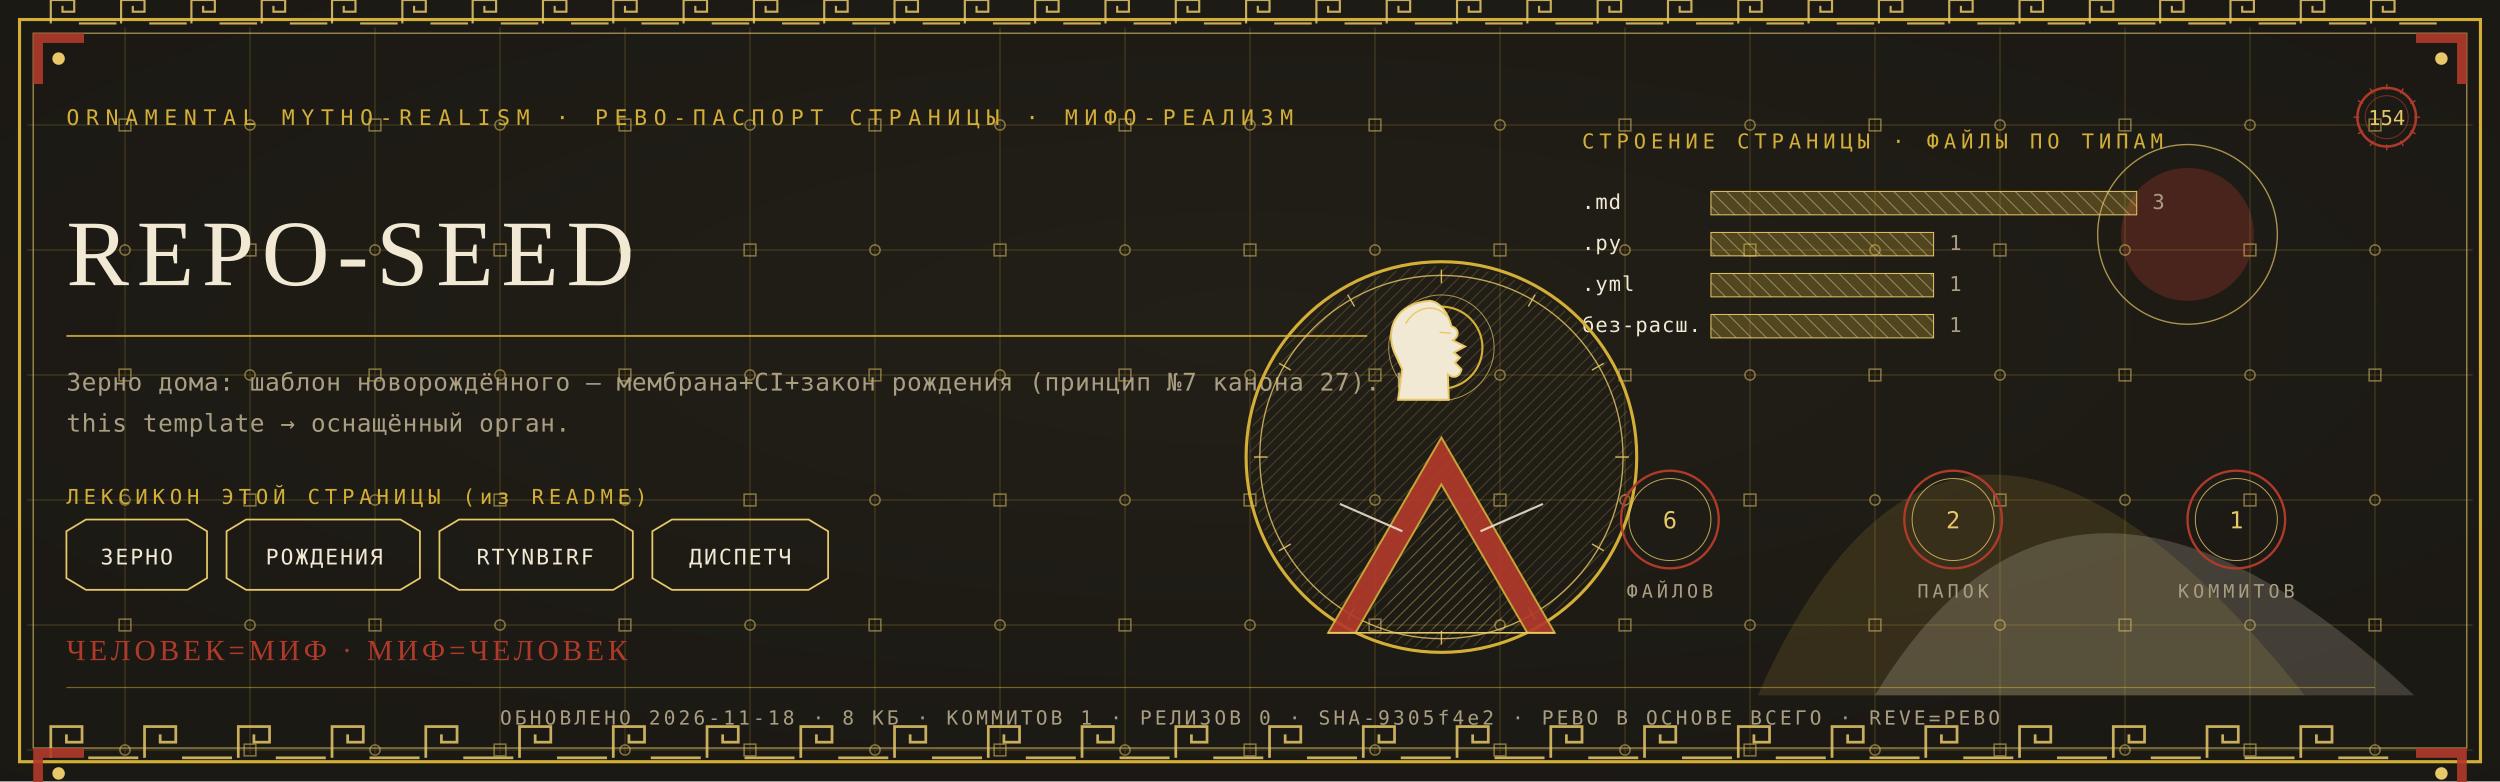
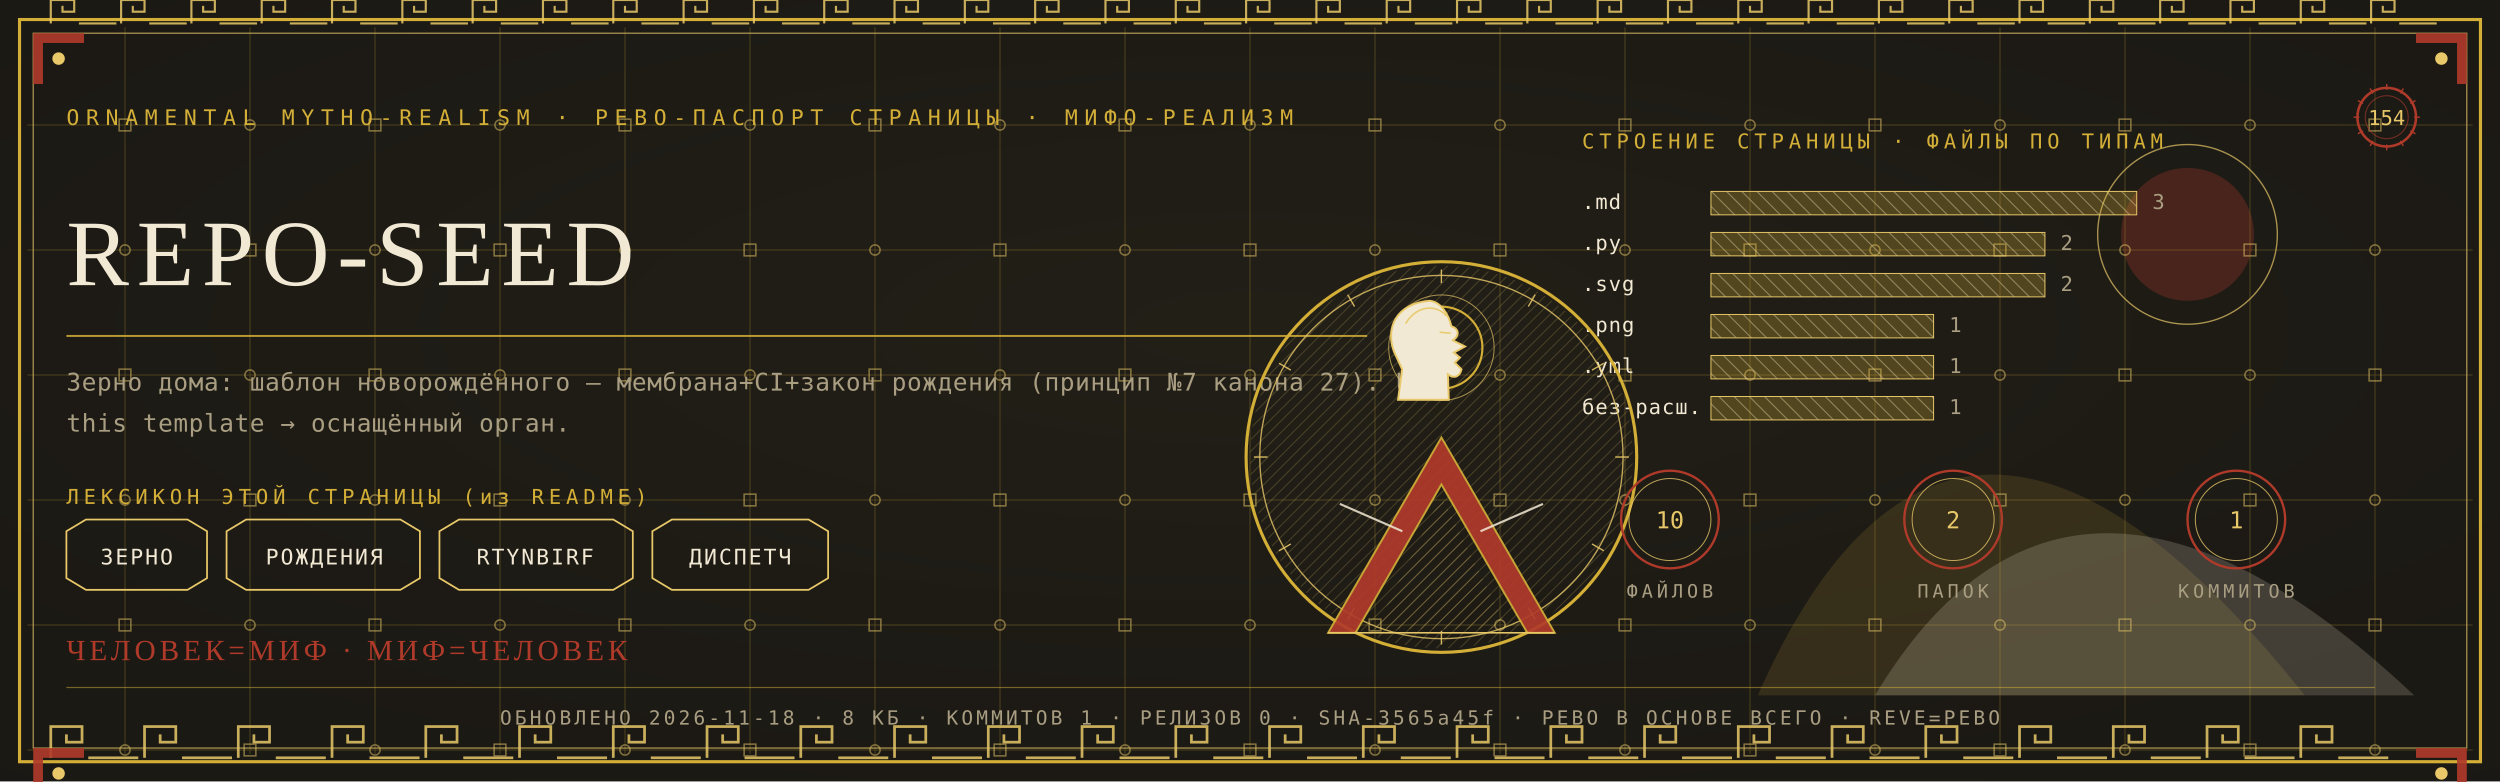
<svg xmlns="http://www.w3.org/2000/svg" viewBox="0 0 1280 400" width="1280" height="400">
  <defs>
    <radialGradient id="rp154" cx="0.5" cy="0.42" r="1.1">
      <stop offset="0" stop-color="#232017" />
      <stop offset="1" stop-color="#171512" />
    </radialGradient>
    <pattern id="hatchm" width="4.2" height="4.2" patternUnits="userSpaceOnUse" patternTransform="rotate(45)">
      <rect width="4.2" height="4.2" fill="none" />
      <line x1="0" y1="0" x2="0" y2="4.2" stroke="#E8C868" stroke-width="0.5" />
    </pattern>
    <pattern id="hatchv" width="5.5" height="5.5" patternUnits="userSpaceOnUse" patternTransform="rotate(-45)">
      <rect width="5.5" height="5.5" fill="none" />
      <line x1="0" y1="0" x2="0" y2="5.5" stroke="#F2E9D4" stroke-width="0.5" />
    </pattern>
  </defs>
  <rect width="1280" height="400" fill="#171512" />
  <rect width="1280" height="400" fill="url(#rp154)" opacity="0.94" />
  <path d="M 900 356 Q 1000 130 1180 356 Z" fill="#D4AF37" opacity="0.14" />
  <path d="M 960 356 Q 1060 190 1236 356 Z" fill="#F2E9D4" opacity="0.18" />
  <circle cx="1120" cy="120" r="34" fill="#B03A2A" opacity="0.30" />
  <circle cx="1120" cy="120" r="46" fill="none" stroke="#E8C868" stroke-width="0.7" opacity="0.7" />
  <g stroke="#D4AF37" stroke-width="0.45" opacity="0.30">
    <line x1="64" y1="14" x2="64" y2="386" />
    <line x1="128" y1="14" x2="128" y2="386" />
    <line x1="192" y1="14" x2="192" y2="386" />
    <line x1="256" y1="14" x2="256" y2="386" />
    <line x1="320" y1="14" x2="320" y2="386" />
    <line x1="384" y1="14" x2="384" y2="386" />
    <line x1="448" y1="14" x2="448" y2="386" />
    <line x1="512" y1="14" x2="512" y2="386" />
    <line x1="576" y1="14" x2="576" y2="386" />
    <line x1="640" y1="14" x2="640" y2="386" />
    <line x1="704" y1="14" x2="704" y2="386" />
    <line x1="768" y1="14" x2="768" y2="386" />
    <line x1="832" y1="14" x2="832" y2="386" />
    <line x1="896" y1="14" x2="896" y2="386" />
    <line x1="960" y1="14" x2="960" y2="386" />
    <line x1="1024" y1="14" x2="1024" y2="386" />
    <line x1="1088" y1="14" x2="1088" y2="386" />
    <line x1="1152" y1="14" x2="1152" y2="386" />
    <line x1="1216" y1="14" x2="1216" y2="386" />
    <line x1="14" y1="64" x2="1266" y2="64" />
    <line x1="14" y1="128" x2="1266" y2="128" />
    <line x1="14" y1="192" x2="1266" y2="192" />
    <line x1="14" y1="256" x2="1266" y2="256" />
    <line x1="14" y1="320" x2="1266" y2="320" />
    <line x1="14" y1="384" x2="1266" y2="384" />
  </g>
  <g fill="none" stroke="#E8C868" stroke-width="0.8" opacity="0.5">
    <rect x="61" y="61" width="6" height="6" />
    <circle cx="64" cy="128" r="2.6" />
    <rect x="61" y="189" width="6" height="6" />
    <circle cx="64" cy="256" r="2.6" />
    <rect x="61" y="317" width="6" height="6" />
    <circle cx="64" cy="384" r="2.6" />
    <circle cx="128" cy="64" r="2.6" />
    <rect x="125" y="125" width="6" height="6" />
    <circle cx="128" cy="192" r="2.6" />
    <rect x="125" y="253" width="6" height="6" />
    <circle cx="128" cy="320" r="2.6" />
    <rect x="125" y="381" width="6" height="6" />
    <rect x="189" y="61" width="6" height="6" />
    <circle cx="192" cy="128" r="2.6" />
    <rect x="189" y="189" width="6" height="6" />
    <circle cx="192" cy="256" r="2.6" />
    <rect x="189" y="317" width="6" height="6" />
    <circle cx="192" cy="384" r="2.6" />
    <circle cx="256" cy="64" r="2.6" />
    <rect x="253" y="125" width="6" height="6" />
    <circle cx="256" cy="192" r="2.6" />
    <rect x="253" y="253" width="6" height="6" />
    <circle cx="256" cy="320" r="2.6" />
    <rect x="253" y="381" width="6" height="6" />
    <rect x="317" y="61" width="6" height="6" />
    <circle cx="320" cy="128" r="2.6" />
    <rect x="317" y="189" width="6" height="6" />
    <circle cx="320" cy="256" r="2.6" />
    <rect x="317" y="317" width="6" height="6" />
    <circle cx="320" cy="384" r="2.6" />
    <circle cx="384" cy="64" r="2.6" />
    <rect x="381" y="125" width="6" height="6" />
    <circle cx="384" cy="192" r="2.6" />
    <rect x="381" y="253" width="6" height="6" />
    <circle cx="384" cy="320" r="2.6" />
    <rect x="381" y="381" width="6" height="6" />
    <rect x="445" y="61" width="6" height="6" />
    <circle cx="448" cy="128" r="2.6" />
    <rect x="445" y="189" width="6" height="6" />
    <circle cx="448" cy="256" r="2.6" />
    <rect x="445" y="317" width="6" height="6" />
    <circle cx="448" cy="384" r="2.6" />
    <circle cx="512" cy="64" r="2.6" />
    <rect x="509" y="125" width="6" height="6" />
    <circle cx="512" cy="192" r="2.6" />
    <rect x="509" y="253" width="6" height="6" />
    <circle cx="512" cy="320" r="2.6" />
    <rect x="509" y="381" width="6" height="6" />
    <rect x="573" y="61" width="6" height="6" />
    <circle cx="576" cy="128" r="2.6" />
    <rect x="573" y="189" width="6" height="6" />
    <circle cx="576" cy="256" r="2.6" />
    <rect x="573" y="317" width="6" height="6" />
    <circle cx="576" cy="384" r="2.6" />
    <circle cx="640" cy="64" r="2.6" />
    <rect x="637" y="125" width="6" height="6" />
    <circle cx="640" cy="192" r="2.6" />
    <rect x="637" y="253" width="6" height="6" />
    <circle cx="640" cy="320" r="2.6" />
    <rect x="637" y="381" width="6" height="6" />
    <rect x="701" y="61" width="6" height="6" />
    <circle cx="704" cy="128" r="2.6" />
    <rect x="701" y="189" width="6" height="6" />
    <circle cx="704" cy="256" r="2.6" />
    <rect x="701" y="317" width="6" height="6" />
    <circle cx="704" cy="384" r="2.6" />
    <circle cx="768" cy="64" r="2.6" />
    <rect x="765" y="125" width="6" height="6" />
    <circle cx="768" cy="192" r="2.6" />
    <rect x="765" y="253" width="6" height="6" />
    <circle cx="768" cy="320" r="2.6" />
    <rect x="765" y="381" width="6" height="6" />
    <rect x="829" y="61" width="6" height="6" />
    <circle cx="832" cy="128" r="2.6" />
    <rect x="829" y="189" width="6" height="6" />
    <circle cx="832" cy="256" r="2.6" />
    <rect x="829" y="317" width="6" height="6" />
    <circle cx="832" cy="384" r="2.6" />
    <circle cx="896" cy="64" r="2.6" />
    <rect x="893" y="125" width="6" height="6" />
    <circle cx="896" cy="192" r="2.6" />
    <rect x="893" y="253" width="6" height="6" />
    <circle cx="896" cy="320" r="2.6" />
    <rect x="893" y="381" width="6" height="6" />
    <rect x="957" y="61" width="6" height="6" />
    <circle cx="960" cy="128" r="2.6" />
    <rect x="957" y="189" width="6" height="6" />
    <circle cx="960" cy="256" r="2.6" />
    <rect x="957" y="317" width="6" height="6" />
    <circle cx="960" cy="384" r="2.6" />
    <circle cx="1024" cy="64" r="2.6" />
    <rect x="1021" y="125" width="6" height="6" />
    <circle cx="1024" cy="192" r="2.6" />
    <rect x="1021" y="253" width="6" height="6" />
    <circle cx="1024" cy="320" r="2.6" />
    <rect x="1021" y="381" width="6" height="6" />
    <rect x="1085" y="61" width="6" height="6" />
    <circle cx="1088" cy="128" r="2.6" />
    <rect x="1085" y="189" width="6" height="6" />
    <circle cx="1088" cy="256" r="2.6" />
    <rect x="1085" y="317" width="6" height="6" />
    <circle cx="1088" cy="384" r="2.6" />
    <circle cx="1152" cy="64" r="2.6" />
    <rect x="1149" y="125" width="6" height="6" />
    <circle cx="1152" cy="192" r="2.6" />
    <rect x="1149" y="253" width="6" height="6" />
    <circle cx="1152" cy="320" r="2.6" />
    <rect x="1149" y="381" width="6" height="6" />
    <rect x="1213" y="61" width="6" height="6" />
    <circle cx="1216" cy="128" r="2.6" />
    <rect x="1213" y="189" width="6" height="6" />
    <circle cx="1216" cy="256" r="2.6" />
    <rect x="1213" y="317" width="6" height="6" />
    <circle cx="1216" cy="384" r="2.6" />
  </g>
  <rect x="10" y="10" width="1260" height="380" fill="none" stroke="#D4AF37" stroke-width="1.6" />
  <rect x="17" y="17" width="1246" height="366" fill="none" stroke="#E8C868" stroke-width="0.6" opacity="0.75" />
  <g fill="none" stroke="#E8C868" stroke-width="1.4" opacity="0.85">
    <path d="M 26 388 L 26 372 L 42 372 L 42 380.0 L 34.0 380.0 L 34.0 376.0" />
    <line x1="45.2" y1="388" x2="70.8" y2="388" />
    <path d="M 74 388 L 74 372 L 90 372 L 90 380.0 L 82.0 380.0 L 82.0 376.0" />
    <line x1="93.2" y1="388" x2="118.8" y2="388" />
    <path d="M 122 388 L 122 372 L 138 372 L 138 380.0 L 130.0 380.0 L 130.0 376.0" />
    <line x1="141.2" y1="388" x2="166.8" y2="388" />
    <path d="M 170 388 L 170 372 L 186 372 L 186 380.0 L 178.0 380.0 L 178.0 376.0" />
    <line x1="189.2" y1="388" x2="214.8" y2="388" />
    <path d="M 218 388 L 218 372 L 234 372 L 234 380.0 L 226.0 380.0 L 226.0 376.0" />
    <line x1="237.2" y1="388" x2="262.8" y2="388" />
    <path d="M 266 388 L 266 372 L 282 372 L 282 380.0 L 274.0 380.0 L 274.0 376.0" />
    <line x1="285.2" y1="388" x2="310.8" y2="388" />
    <path d="M 314 388 L 314 372 L 330 372 L 330 380.0 L 322.0 380.0 L 322.0 376.0" />
    <line x1="333.2" y1="388" x2="358.8" y2="388" />
    <path d="M 362 388 L 362 372 L 378 372 L 378 380.0 L 370.0 380.0 L 370.0 376.0" />
    <line x1="381.2" y1="388" x2="406.8" y2="388" />
    <path d="M 410 388 L 410 372 L 426 372 L 426 380.0 L 418.0 380.0 L 418.0 376.0" />
    <line x1="429.2" y1="388" x2="454.8" y2="388" />
    <path d="M 458 388 L 458 372 L 474 372 L 474 380.0 L 466.0 380.0 L 466.0 376.0" />
    <line x1="477.2" y1="388" x2="502.8" y2="388" />
    <path d="M 506 388 L 506 372 L 522 372 L 522 380.0 L 514.0 380.0 L 514.0 376.0" />
    <line x1="525.2" y1="388" x2="550.8" y2="388" />
    <path d="M 554 388 L 554 372 L 570 372 L 570 380.0 L 562.0 380.0 L 562.0 376.0" />
    <line x1="573.2" y1="388" x2="598.8" y2="388" />
    <path d="M 602 388 L 602 372 L 618 372 L 618 380.0 L 610.0 380.0 L 610.0 376.0" />
    <line x1="621.2" y1="388" x2="646.8" y2="388" />
    <path d="M 650 388 L 650 372 L 666 372 L 666 380.0 L 658.0 380.0 L 658.0 376.0" />
    <line x1="669.2" y1="388" x2="694.8" y2="388" />
    <path d="M 698 388 L 698 372 L 714 372 L 714 380.0 L 706.0 380.0 L 706.0 376.0" />
    <line x1="717.2" y1="388" x2="742.8" y2="388" />
    <path d="M 746 388 L 746 372 L 762 372 L 762 380.0 L 754.0 380.0 L 754.0 376.0" />
    <line x1="765.2" y1="388" x2="790.8" y2="388" />
    <path d="M 794 388 L 794 372 L 810 372 L 810 380.0 L 802.0 380.0 L 802.0 376.0" />
    <line x1="813.2" y1="388" x2="838.8" y2="388" />
    <path d="M 842 388 L 842 372 L 858 372 L 858 380.0 L 850.0 380.0 L 850.0 376.0" />
    <line x1="861.2" y1="388" x2="886.8" y2="388" />
    <path d="M 890 388 L 890 372 L 906 372 L 906 380.0 L 898.0 380.0 L 898.0 376.0" />
    <line x1="909.2" y1="388" x2="934.8" y2="388" />
    <path d="M 938 388 L 938 372 L 954 372 L 954 380.0 L 946.0 380.0 L 946.0 376.0" />
    <line x1="957.2" y1="388" x2="982.8" y2="388" />
    <path d="M 986 388 L 986 372 L 1002 372 L 1002 380.0 L 994.0 380.0 L 994.0 376.0" />
    <line x1="1005.2" y1="388" x2="1030.8" y2="388" />
    <path d="M 1034 388 L 1034 372 L 1050 372 L 1050 380.0 L 1042.0 380.0 L 1042.0 376.0" />
    <line x1="1053.2" y1="388" x2="1078.8" y2="388" />
    <path d="M 1082 388 L 1082 372 L 1098 372 L 1098 380.0 L 1090.0 380.0 L 1090.0 376.0" />
    <line x1="1101.2" y1="388" x2="1126.8" y2="388" />
    <path d="M 1130 388 L 1130 372 L 1146 372 L 1146 380.0 L 1138.0 380.0 L 1138.0 376.0" />
    <line x1="1149.2" y1="388" x2="1174.8" y2="388" />
    <path d="M 1178 388 L 1178 372 L 1194 372 L 1194 380.0 L 1186.0 380.0 L 1186.0 376.0" />
    <line x1="1197.2" y1="388" x2="1222.8" y2="388" />
  </g>
  <g fill="none" stroke="#E8C868" stroke-width="1.1" opacity="0.85">
    <path d="M 26 12 L 26 0 L 38 0 L 38 6.0 L 32.0 6.0 L 32.0 3.0" />
    <line x1="40.4" y1="12" x2="59.6" y2="12" />
    <path d="M 62 12 L 62 0 L 74 0 L 74 6.0 L 68.0 6.0 L 68.0 3.0" />
    <line x1="76.4" y1="12" x2="95.6" y2="12" />
    <path d="M 98 12 L 98 0 L 110 0 L 110 6.0 L 104.0 6.0 L 104.0 3.0" />
    <line x1="112.4" y1="12" x2="131.6" y2="12" />
    <path d="M 134 12 L 134 0 L 146 0 L 146 6.0 L 140.0 6.0 L 140.0 3.0" />
    <line x1="148.4" y1="12" x2="167.6" y2="12" />
    <path d="M 170 12 L 170 0 L 182 0 L 182 6.0 L 176.0 6.0 L 176.0 3.0" />
    <line x1="184.4" y1="12" x2="203.6" y2="12" />
    <path d="M 206 12 L 206 0 L 218 0 L 218 6.0 L 212.0 6.0 L 212.0 3.0" />
    <line x1="220.4" y1="12" x2="239.6" y2="12" />
    <path d="M 242 12 L 242 0 L 254 0 L 254 6.0 L 248.0 6.0 L 248.0 3.0" />
    <line x1="256.4" y1="12" x2="275.6" y2="12" />
    <path d="M 278 12 L 278 0 L 290 0 L 290 6.0 L 284.0 6.0 L 284.0 3.0" />
    <line x1="292.4" y1="12" x2="311.6" y2="12" />
    <path d="M 314 12 L 314 0 L 326 0 L 326 6.0 L 320.0 6.0 L 320.0 3.0" />
    <line x1="328.4" y1="12" x2="347.6" y2="12" />
    <path d="M 350 12 L 350 0 L 362 0 L 362 6.0 L 356.0 6.0 L 356.0 3.0" />
    <line x1="364.4" y1="12" x2="383.6" y2="12" />
    <path d="M 386 12 L 386 0 L 398 0 L 398 6.0 L 392.0 6.0 L 392.0 3.0" />
    <line x1="400.4" y1="12" x2="419.6" y2="12" />
    <path d="M 422 12 L 422 0 L 434 0 L 434 6.0 L 428.0 6.0 L 428.0 3.0" />
    <line x1="436.4" y1="12" x2="455.6" y2="12" />
    <path d="M 458 12 L 458 0 L 470 0 L 470 6.0 L 464.0 6.0 L 464.0 3.0" />
    <line x1="472.4" y1="12" x2="491.6" y2="12" />
    <path d="M 494 12 L 494 0 L 506 0 L 506 6.0 L 500.0 6.0 L 500.0 3.0" />
    <line x1="508.4" y1="12" x2="527.6" y2="12" />
    <path d="M 530 12 L 530 0 L 542 0 L 542 6.0 L 536.0 6.0 L 536.0 3.0" />
    <line x1="544.4" y1="12" x2="563.6" y2="12" />
    <path d="M 566 12 L 566 0 L 578 0 L 578 6.0 L 572.0 6.0 L 572.0 3.0" />
    <line x1="580.4" y1="12" x2="599.6" y2="12" />
    <path d="M 602 12 L 602 0 L 614 0 L 614 6.0 L 608.0 6.0 L 608.0 3.0" />
    <line x1="616.4" y1="12" x2="635.6" y2="12" />
    <path d="M 638 12 L 638 0 L 650 0 L 650 6.0 L 644.0 6.0 L 644.0 3.0" />
    <line x1="652.4" y1="12" x2="671.6" y2="12" />
    <path d="M 674 12 L 674 0 L 686 0 L 686 6.0 L 680.0 6.0 L 680.0 3.0" />
    <line x1="688.4" y1="12" x2="707.6" y2="12" />
    <path d="M 710 12 L 710 0 L 722 0 L 722 6.0 L 716.0 6.0 L 716.0 3.0" />
    <line x1="724.4" y1="12" x2="743.6" y2="12" />
    <path d="M 746 12 L 746 0 L 758 0 L 758 6.0 L 752.0 6.0 L 752.0 3.0" />
    <line x1="760.4" y1="12" x2="779.6" y2="12" />
    <path d="M 782 12 L 782 0 L 794 0 L 794 6.0 L 788.0 6.0 L 788.0 3.0" />
    <line x1="796.4" y1="12" x2="815.6" y2="12" />
    <path d="M 818 12 L 818 0 L 830 0 L 830 6.0 L 824.0 6.0 L 824.0 3.0" />
    <line x1="832.4" y1="12" x2="851.6" y2="12" />
    <path d="M 854 12 L 854 0 L 866 0 L 866 6.0 L 860.0 6.0 L 860.0 3.0" />
    <line x1="868.4" y1="12" x2="887.6" y2="12" />
    <path d="M 890 12 L 890 0 L 902 0 L 902 6.0 L 896.0 6.0 L 896.0 3.0" />
    <line x1="904.4" y1="12" x2="923.6" y2="12" />
    <path d="M 926 12 L 926 0 L 938 0 L 938 6.0 L 932.0 6.0 L 932.0 3.0" />
    <line x1="940.4" y1="12" x2="959.6" y2="12" />
    <path d="M 962 12 L 962 0 L 974 0 L 974 6.0 L 968.0 6.0 L 968.0 3.0" />
    <line x1="976.4" y1="12" x2="995.6" y2="12" />
    <path d="M 998 12 L 998 0 L 1010 0 L 1010 6.0 L 1004.0 6.0 L 1004.0 3.0" />
    <line x1="1012.4" y1="12" x2="1031.6" y2="12" />
    <path d="M 1034 12 L 1034 0 L 1046 0 L 1046 6.0 L 1040.0 6.0 L 1040.0 3.0" />
    <line x1="1048.4" y1="12" x2="1067.6" y2="12" />
    <path d="M 1070 12 L 1070 0 L 1082 0 L 1082 6.0 L 1076.0 6.0 L 1076.0 3.0" />
    <line x1="1084.4" y1="12" x2="1103.6" y2="12" />
    <path d="M 1106 12 L 1106 0 L 1118 0 L 1118 6.0 L 1112.0 6.0 L 1112.0 3.0" />
    <line x1="1120.4" y1="12" x2="1139.6" y2="12" />
    <path d="M 1142 12 L 1142 0 L 1154 0 L 1154 6.0 L 1148.0 6.0 L 1148.0 3.0" />
    <line x1="1156.4" y1="12" x2="1175.6" y2="12" />
    <path d="M 1178 12 L 1178 0 L 1190 0 L 1190 6.0 L 1184.0 6.0 L 1184.0 3.0" />
    <line x1="1192.4" y1="12" x2="1211.6" y2="12" />
    <path d="M 1214 12 L 1214 0 L 1226 0 L 1226 6.0 L 1220.0 6.0 L 1220.0 3.0" />
    <line x1="1228.4" y1="12" x2="1247.6" y2="12" />
  </g>
  <g transform="translate(17,17) scale(1,1)">
    <path d="M 0 0 L 26 0 L 26 5 L 5 5 L 5 26 L 0 26 Z" fill="#B03A2A" opacity="0.9" />
    <circle cx="13" cy="13" r="3.2" fill="#E8C868" />
  </g>
  <g transform="translate(1263,17) scale(-1,1)">
    <path d="M 0 0 L 26 0 L 26 5 L 5 5 L 5 26 L 0 26 Z" fill="#B03A2A" opacity="0.9" />
    <circle cx="13" cy="13" r="3.2" fill="#E8C868" />
  </g>
  <g transform="translate(17,383) scale(1,1)">
    <path d="M 0 0 L 26 0 L 26 5 L 5 5 L 5 26 L 0 26 Z" fill="#B03A2A" opacity="0.9" />
    <circle cx="13" cy="13" r="3.2" fill="#E8C868" />
  </g>
  <g transform="translate(1263,383) scale(-1,1)">
    <path d="M 0 0 L 26 0 L 26 5 L 5 5 L 5 26 L 0 26 Z" fill="#B03A2A" opacity="0.9" />
    <circle cx="13" cy="13" r="3.2" fill="#E8C868" />
  </g>
  <text x="34" y="64" font-family="'Cascadia Mono', ui-monospace, Consolas, monospace" font-size="11" fill="#D4AF37" letter-spacing="3.4">ORNAMENTAL MYTHO-REALISM · РЕВО-ПАСПОРТ СТРАНИЦЫ · МИФО-РЕАЛИЗМ</text>
  <g transform="translate(1222,60)">
    <circle r="15" fill="none" stroke="#B03A2A" stroke-width="1.3" />
    <circle r="11" fill="none" stroke="#B03A2A" stroke-width="0.55" opacity="0.6" />
    <text y="4" text-anchor="middle" font-family="'Cascadia Mono', ui-monospace, Consolas, monospace" font-size="10.5" fill="#E8C868">154</text>
    <g stroke="#B03A2A" stroke-width="0.7">
      <line x1="0" y1="-17" x2="0" y2="-14" transform="rotate(0)" />
      <line x1="0" y1="-17" x2="0" y2="-14" transform="rotate(30)" />
      <line x1="0" y1="-17" x2="0" y2="-14" transform="rotate(60)" />
      <line x1="0" y1="-17" x2="0" y2="-14" transform="rotate(90)" />
      <line x1="0" y1="-17" x2="0" y2="-14" transform="rotate(120)" />
      <line x1="0" y1="-17" x2="0" y2="-14" transform="rotate(150)" />
      <line x1="0" y1="-17" x2="0" y2="-14" transform="rotate(180)" />
      <line x1="0" y1="-17" x2="0" y2="-14" transform="rotate(210)" />
      <line x1="0" y1="-17" x2="0" y2="-14" transform="rotate(240)" />
      <line x1="0" y1="-17" x2="0" y2="-14" transform="rotate(270)" />
      <line x1="0" y1="-17" x2="0" y2="-14" transform="rotate(300)" />
      <line x1="0" y1="-17" x2="0" y2="-14" transform="rotate(330)" />
    </g>
  </g>
  <text x="34" y="146" font-family="Georgia, 'Times New Roman', serif" font-size="48.0" fill="#F2E9D4" letter-spacing="4">REPO-SEED</text>
  <line x1="34" y1="172" x2="700" y2="172" stroke="#D4AF37" stroke-width="1" opacity="0.85" />
  <text x="34" y="200" font-family="'Cascadia Mono', ui-monospace, Consolas, monospace" font-size="12.5" fill="#A99E82" letter-spacing="0.3">Зерно дома: шаблон новорождённого — мембрана+CI+закон рождения (принцип №7 канона 27). Use</text>
  <text x="34" y="221" font-family="'Cascadia Mono', ui-monospace, Consolas, monospace" font-size="12.5" fill="#A99E82" letter-spacing="0.3">this template → оснащённый орган.</text>
  <text x="34" y="258" font-family="'Cascadia Mono', ui-monospace, Consolas, monospace" font-size="10.5" fill="#D4AF37" letter-spacing="2.5">ЛЕКСИКОН ЭТОЙ СТРАНИЦЫ (из README)</text>
  <path d="M 34 272 L 44 266 L 96 266 L 106 272 L 106 296 L 96 302 L 44 302 L 34 296 Z" fill="none" stroke="#E8C868" stroke-width="0.9" />
  <text x="70" y="289" text-anchor="middle" font-family="'Cascadia Mono', ui-monospace, Consolas, monospace" font-size="11" fill="#F2E9D4" letter-spacing="1">ЗЕРНО</text>
  <path d="M 116 272 L 126 266 L 205 266 L 215 272 L 215 296 L 205 302 L 126 302 L 116 296 Z" fill="none" stroke="#E8C868" stroke-width="0.9" />
  <text x="166" y="289" text-anchor="middle" font-family="'Cascadia Mono', ui-monospace, Consolas, monospace" font-size="11" fill="#F2E9D4" letter-spacing="1">РОЖДЕНИЯ</text>
  <path d="M 225 272 L 235 266 L 314 266 L 324 272 L 324 296 L 314 302 L 235 302 L 225 296 Z" fill="none" stroke="#E8C868" stroke-width="0.9" />
  <text x="274" y="289" text-anchor="middle" font-family="'Cascadia Mono', ui-monospace, Consolas, monospace" font-size="11" fill="#F2E9D4" letter-spacing="1">RTYNBIRF</text>
  <path d="M 334 272 L 344 266 L 414 266 L 424 272 L 424 296 L 414 302 L 344 302 L 334 296 Z" fill="none" stroke="#E8C868" stroke-width="0.9" />
  <text x="379" y="289" text-anchor="middle" font-family="'Cascadia Mono', ui-monospace, Consolas, monospace" font-size="11" fill="#F2E9D4" letter-spacing="1">ДИСПЕТЧ</text>
  <text x="810" y="76" font-family="'Cascadia Mono', ui-monospace, Consolas, monospace" font-size="10.5" fill="#D4AF37" letter-spacing="2.5">СТРОЕНИЕ СТРАНИЦЫ · ФАЙЛЫ ПО ТИПАМ</text>
  <text x="810" y="107" font-family="'Cascadia Mono', ui-monospace, Consolas, monospace" font-size="10.5" fill="#F2E9D4" letter-spacing="0.5">.md</text>
  <rect x="876" y="98" width="218" height="12" fill="url(#hatchv)" opacity="0.9" />
  <rect x="876" y="98" width="218" height="12" fill="#D4AF37" opacity="0.28" />
  <rect x="876" y="98" width="218" height="12" fill="none" stroke="#E8C868" stroke-width="0.5" />
  <text x="1102" y="107" font-family="'Cascadia Mono', ui-monospace, Consolas, monospace" font-size="10.5" fill="#A99E82">3</text>
  <text x="810" y="128" font-family="'Cascadia Mono', ui-monospace, Consolas, monospace" font-size="10.5" fill="#F2E9D4" letter-spacing="0.5">.py</text>
-   <rect x="876" y="119" width="114" height="12" fill="url(#hatchv)" opacity="0.9" />
-   <rect x="876" y="119" width="114" height="12" fill="#D4AF37" opacity="0.28" />
-   <rect x="876" y="119" width="114" height="12" fill="none" stroke="#E8C868" stroke-width="0.5" />
-   <text x="998" y="128" font-family="'Cascadia Mono', ui-monospace, Consolas, monospace" font-size="10.5" fill="#A99E82">1</text>
-   <text x="810" y="149" font-family="'Cascadia Mono', ui-monospace, Consolas, monospace" font-size="10.5" fill="#F2E9D4" letter-spacing="0.5">.yml</text>
-   <rect x="876" y="140" width="114" height="12" fill="url(#hatchv)" opacity="0.9" />
-   <rect x="876" y="140" width="114" height="12" fill="#D4AF37" opacity="0.28" />
-   <rect x="876" y="140" width="114" height="12" fill="none" stroke="#E8C868" stroke-width="0.5" />
-   <text x="998" y="149" font-family="'Cascadia Mono', ui-monospace, Consolas, monospace" font-size="10.5" fill="#A99E82">1</text>
-   <text x="810" y="170" font-family="'Cascadia Mono', ui-monospace, Consolas, monospace" font-size="10.5" fill="#F2E9D4" letter-spacing="0.5">без-расш.</text>
+   <rect x="876" y="119" width="171" height="12" fill="url(#hatchv)" opacity="0.9" />
+   <rect x="876" y="119" width="171" height="12" fill="#D4AF37" opacity="0.28" />
+   <rect x="876" y="119" width="171" height="12" fill="none" stroke="#E8C868" stroke-width="0.5" />
+   <text x="1055" y="128" font-family="'Cascadia Mono', ui-monospace, Consolas, monospace" font-size="10.5" fill="#A99E82">2</text>
+   <text x="810" y="149" font-family="'Cascadia Mono', ui-monospace, Consolas, monospace" font-size="10.5" fill="#F2E9D4" letter-spacing="0.5">.svg</text>
+   <rect x="876" y="140" width="171" height="12" fill="url(#hatchv)" opacity="0.9" />
+   <rect x="876" y="140" width="171" height="12" fill="#D4AF37" opacity="0.28" />
+   <rect x="876" y="140" width="171" height="12" fill="none" stroke="#E8C868" stroke-width="0.5" />
+   <text x="1055" y="149" font-family="'Cascadia Mono', ui-monospace, Consolas, monospace" font-size="10.5" fill="#A99E82">2</text>
+   <text x="810" y="170" font-family="'Cascadia Mono', ui-monospace, Consolas, monospace" font-size="10.5" fill="#F2E9D4" letter-spacing="0.5">.png</text>
  <rect x="876" y="161" width="114" height="12" fill="url(#hatchv)" opacity="0.9" />
  <rect x="876" y="161" width="114" height="12" fill="#D4AF37" opacity="0.28" />
  <rect x="876" y="161" width="114" height="12" fill="none" stroke="#E8C868" stroke-width="0.5" />
  <text x="998" y="170" font-family="'Cascadia Mono', ui-monospace, Consolas, monospace" font-size="10.5" fill="#A99E82">1</text>
+   <text x="810" y="191" font-family="'Cascadia Mono', ui-monospace, Consolas, monospace" font-size="10.5" fill="#F2E9D4" letter-spacing="0.5">.yml</text>
+   <rect x="876" y="182" width="114" height="12" fill="url(#hatchv)" opacity="0.9" />
+   <rect x="876" y="182" width="114" height="12" fill="#D4AF37" opacity="0.28" />
+   <rect x="876" y="182" width="114" height="12" fill="none" stroke="#E8C868" stroke-width="0.5" />
+   <text x="998" y="191" font-family="'Cascadia Mono', ui-monospace, Consolas, monospace" font-size="10.5" fill="#A99E82">1</text>
+   <text x="810" y="212" font-family="'Cascadia Mono', ui-monospace, Consolas, monospace" font-size="10.5" fill="#F2E9D4" letter-spacing="0.5">без-расш.</text>
+   <rect x="876" y="203" width="114" height="12" fill="url(#hatchv)" opacity="0.9" />
+   <rect x="876" y="203" width="114" height="12" fill="#D4AF37" opacity="0.28" />
+   <rect x="876" y="203" width="114" height="12" fill="none" stroke="#E8C868" stroke-width="0.5" />
+   <text x="998" y="212" font-family="'Cascadia Mono', ui-monospace, Consolas, monospace" font-size="10.5" fill="#A99E82">1</text>
  <g transform="translate(738,234)">
    <circle r="100" fill="none" stroke="#D4AF37" stroke-width="1.6" />
    <circle r="93" fill="none" stroke="#E8C868" stroke-width="0.7" opacity="0.8" />
    <circle r="98" fill="url(#hatchm)" opacity="0.4" />
    <g stroke="#E8C868" stroke-width="0.7" opacity="0.9">
      <line x1="0" y1="-96" x2="0" y2="-89" transform="rotate(0)" />
      <line x1="0" y1="-96" x2="0" y2="-89" transform="rotate(30)" />
      <line x1="0" y1="-96" x2="0" y2="-89" transform="rotate(60)" />
      <line x1="0" y1="-96" x2="0" y2="-89" transform="rotate(90)" />
      <line x1="0" y1="-96" x2="0" y2="-89" transform="rotate(120)" />
      <line x1="0" y1="-96" x2="0" y2="-89" transform="rotate(150)" />
      <line x1="0" y1="-96" x2="0" y2="-89" transform="rotate(180)" />
      <line x1="0" y1="-96" x2="0" y2="-89" transform="rotate(210)" />
      <line x1="0" y1="-96" x2="0" y2="-89" transform="rotate(240)" />
      <line x1="0" y1="-96" x2="0" y2="-89" transform="rotate(270)" />
      <line x1="0" y1="-96" x2="0" y2="-89" transform="rotate(300)" />
      <line x1="0" y1="-96" x2="0" y2="-89" transform="rotate(330)" />
    </g>
    <circle cy="-56" r="21" fill="none" stroke="#D4AF37" stroke-width="1.1" />
    <circle cy="-56" r="27" fill="none" stroke="#E8C868" stroke-width="0.5" opacity="0.7" />
    <path d="M -6.0 -80.0 C -23.5 -78.7 -28.7 -65.7 -24.3 -54.0 L -20.1 -44.9 L -22.2 -29.3 L 3.8 -29.3 L 3.3 -42.3 C 6.9 -39.7 9.5 -41.5 10.3 -44.9 L 6.9 -48.3 L 9.5 -50.9 L 6.4 -53.5 L 12.1 -56.6 L 5.9 -59.7 C 9.5 -62.3 9.0 -65.7 5.1 -67.0 C 3.8 -72.7 -0.1 -79.5 -6.0 -80.0 Z" fill="#F2E9D4" stroke="#E8C868" stroke-width="1.0" />
    <g fill="none" stroke="#E8C868" stroke-width="0.8" opacity="0.95">
      <path d="M -18.3 -68.3 C -13.1 -77.4 -2.7 -78.7 2.5 -72.2" />
      <path d="M -0.9 -63.9 L 4.8 -63.4" />
    </g>
    <path d="M -58.0 90.0 L 0 -10.0 L 58.0 90.0 L 44.0 90.0 L 0 14.0 L -44.0 90.0 Z" fill="#B03A2A" opacity="0.92" stroke="#D4AF37" stroke-width="1.0" />
    <path d="M -34.0 88.0 L 0 20.0 L 34.0 88.0" fill="url(#hatchm)" opacity="0.5" stroke="none" />
    <path d="M -58.0 90.0 L 58.0 90.0" fill="none" stroke="#E8C868" stroke-width="0.8" />
    <path d="M -52.0 24.0 L -20.0 38.0" fill="none" stroke="#F2E9D4" stroke-width="1.1" opacity="0.85" />
    <path d="M 52.0 24.0 L 20.0 38.0" fill="none" stroke="#F2E9D4" stroke-width="1.1" opacity="0.85" />
  </g>
  <g transform="translate(855,266)">
    <circle r="25" fill="none" stroke="#B03A2A" stroke-width="1.2" />
    <circle r="21" fill="none" stroke="#E8C868" stroke-width="0.5" opacity="0.8" />
-     <text y="4.5" text-anchor="middle" font-family="'Cascadia Mono', ui-monospace, Consolas, monospace" font-size="12" fill="#E8C868">6</text>
+     <text y="4.5" text-anchor="middle" font-family="'Cascadia Mono', ui-monospace, Consolas, monospace" font-size="12" fill="#E8C868">10</text>
    <text y="40" text-anchor="middle" font-family="'Cascadia Mono', ui-monospace, Consolas, monospace" font-size="9.5" fill="#A99E82" letter-spacing="2">ФАЙЛОВ</text>
  </g>
  <g transform="translate(1000,266)">
    <circle r="25" fill="none" stroke="#B03A2A" stroke-width="1.2" />
    <circle r="21" fill="none" stroke="#E8C868" stroke-width="0.5" opacity="0.8" />
    <text y="4.5" text-anchor="middle" font-family="'Cascadia Mono', ui-monospace, Consolas, monospace" font-size="12" fill="#E8C868">2</text>
    <text y="40" text-anchor="middle" font-family="'Cascadia Mono', ui-monospace, Consolas, monospace" font-size="9.5" fill="#A99E82" letter-spacing="2">ПАПОК</text>
  </g>
  <g transform="translate(1145,266)">
    <circle r="25" fill="none" stroke="#B03A2A" stroke-width="1.2" />
    <circle r="21" fill="none" stroke="#E8C868" stroke-width="0.5" opacity="0.8" />
    <text y="4.5" text-anchor="middle" font-family="'Cascadia Mono', ui-monospace, Consolas, monospace" font-size="12" fill="#E8C868">1</text>
    <text y="40" text-anchor="middle" font-family="'Cascadia Mono', ui-monospace, Consolas, monospace" font-size="9.5" fill="#A99E82" letter-spacing="2">КОММИТОВ</text>
  </g>
  <text x="34" y="338" font-family="Georgia, 'Times New Roman', serif" font-size="15" fill="#B03A2A" letter-spacing="2">ЧЕЛОВЕК=МИФ · МИФ=ЧЕЛОВЕК</text>
  <line x1="34" y1="352" x2="1216" y2="352" stroke="#D4AF37" stroke-width="0.6" opacity="0.5" />
-   <text x="640" y="371" text-anchor="middle" font-family="'Cascadia Mono', ui-monospace, Consolas, monospace" font-size="10" fill="#A99E82" letter-spacing="1.6">ОБНОВЛЕНО 2026-11-18 · 8 КБ · КОММИТОВ 1 · РЕЛИЗОВ 0 · SHA-9305f4e2 · РЕВО В ОСНОВЕ ВСЕГО · REVE=РЕВО</text>
+   <text x="640" y="371" text-anchor="middle" font-family="'Cascadia Mono', ui-monospace, Consolas, monospace" font-size="10" fill="#A99E82" letter-spacing="1.6">ОБНОВЛЕНО 2026-11-18 · 8 КБ · КОММИТОВ 1 · РЕЛИЗОВ 0 · SHA-3565a45f · РЕВО В ОСНОВЕ ВСЕГО · REVE=РЕВО</text>
</svg>
